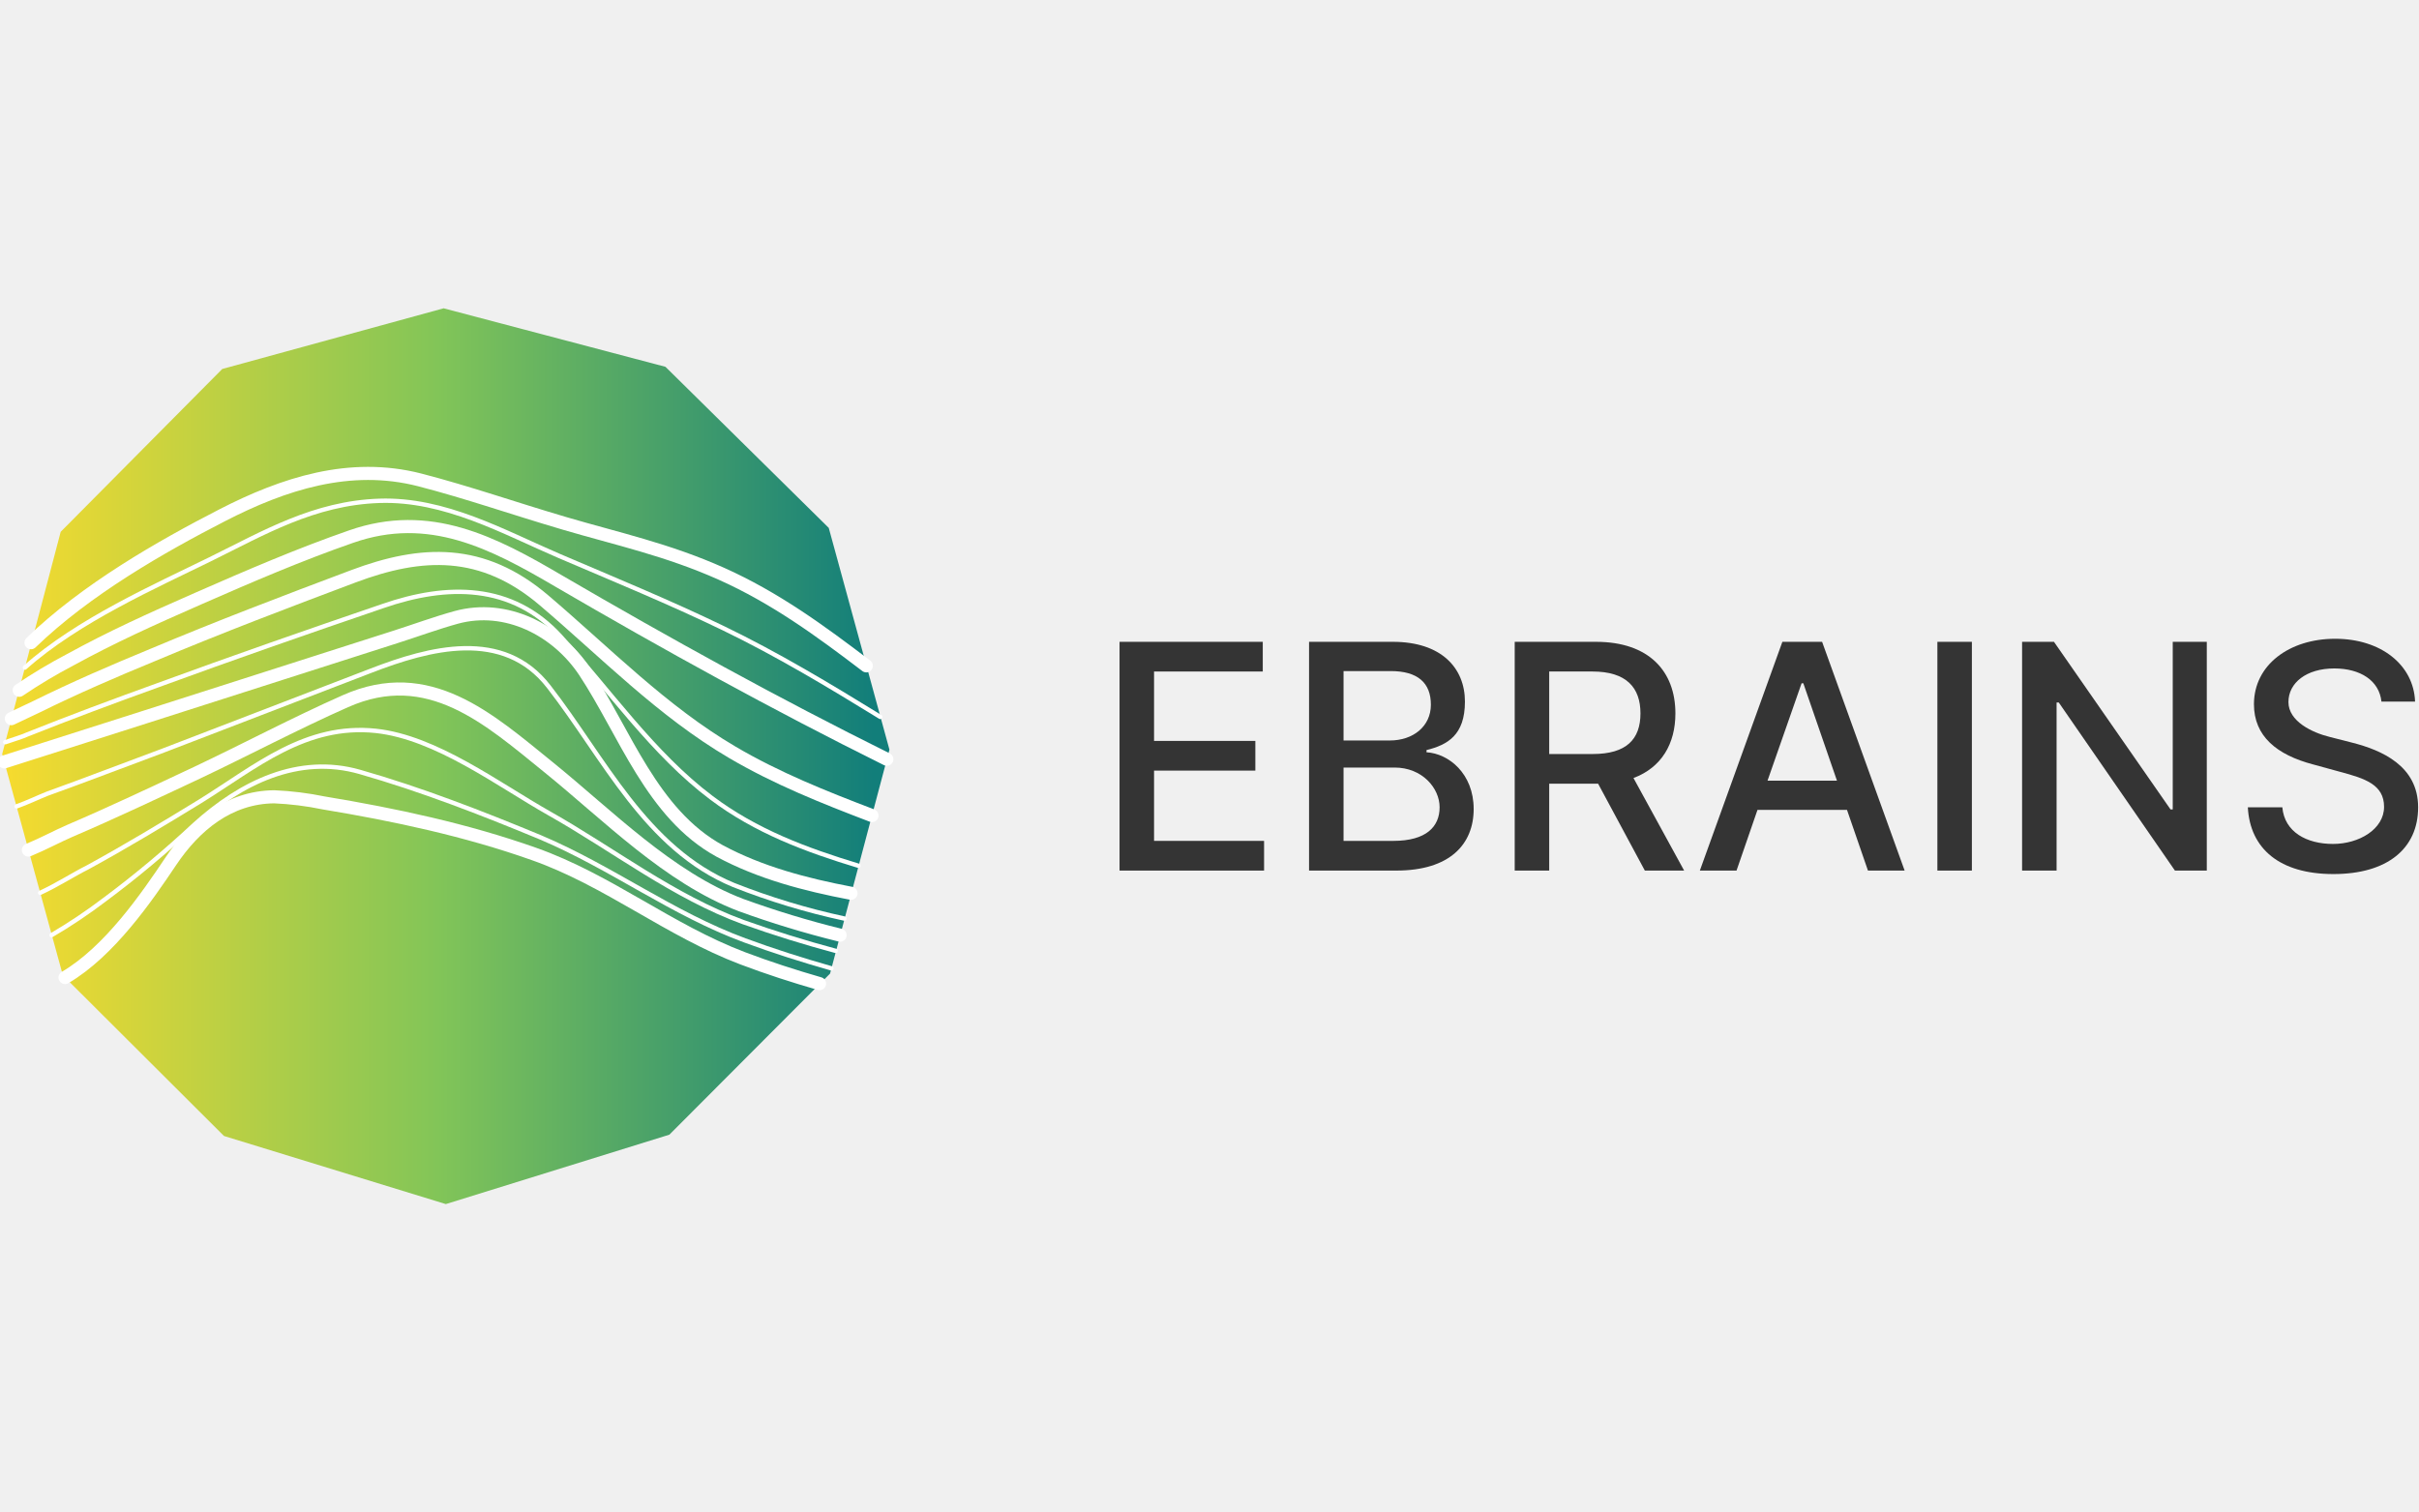
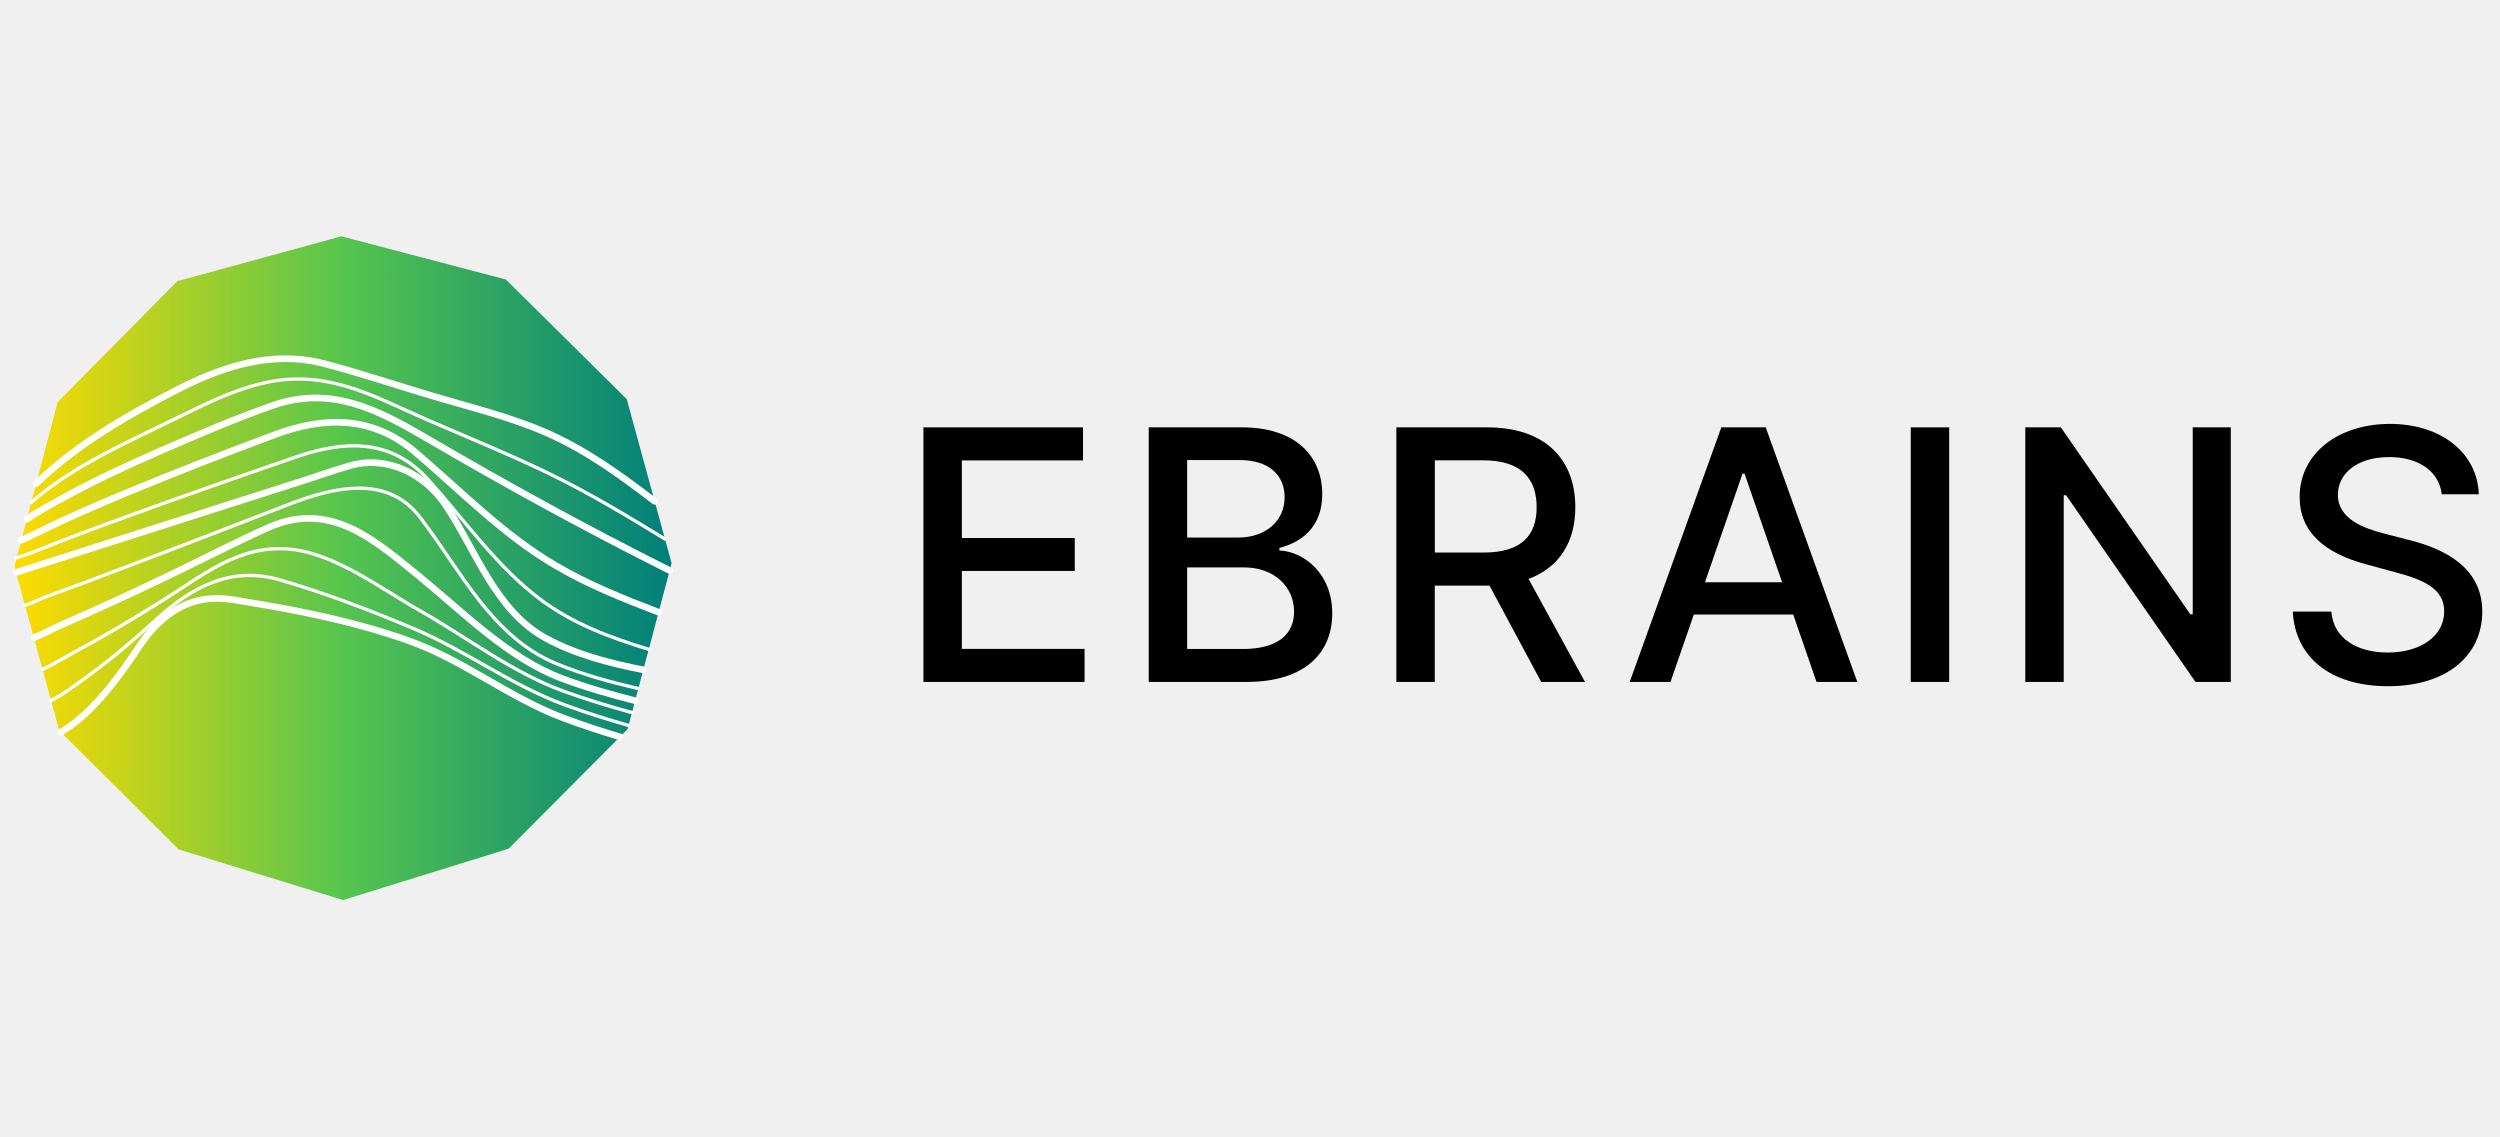
- <svg xmlns="http://www.w3.org/2000/svg" width="160" height="100" aria-labelledby="box" viewBox="0 0 554 205" role="presentation" fill="none" preserveAspectRatio="xMinYMid meet">
+ <svg xmlns="http://www.w3.org/2000/svg" width="220" height="100" viewBox="0 0 226 60" fill="none">
+   <path d="M83.478 17.27H97.905V20.259H86.952V27.272H97.157V30.25H86.952V37.295H98.043V40.284H83.478V17.27Z" fill="currentColor" />
+   <path d="M103.845 17.27H112.272C117.171 17.27 119.532 19.912 119.532 23.314C119.532 26.193 117.765 27.63 115.657 28.169V28.395C117.936 28.516 120.435 30.53 120.435 34.092C120.435 37.62 118.018 40.284 112.668 40.284H103.845V17.27ZM111.975 27.228C114.314 27.228 116.13 25.813 116.13 23.584C116.13 21.674 114.815 20.226 112.063 20.226H107.318V27.228H111.975ZM112.332 37.306C115.668 37.306 116.984 35.859 116.984 33.921C116.984 31.73 115.244 29.93 112.454 29.93H107.318V37.301H112.332V37.306Z" fill="currentColor" />
+   <path d="M126.237 17.27H134.438C139.777 17.27 142.409 20.248 142.409 24.487C142.409 27.575 141.005 29.925 138.181 30.971L143.284 40.284H139.326L134.653 31.576C134.576 31.576 134.504 31.576 134.427 31.576H129.704V40.284H126.231V17.27H126.237ZM134.113 28.587C137.499 28.587 138.913 27.079 138.913 24.487C138.913 21.878 137.499 20.248 134.069 20.248H129.71V28.587H134.113V28.587Z" fill="currentColor" />
+   <path d="M147.324 40.284L155.608 17.27H159.621L167.9 40.284H164.212L162.109 34.191H153.12L151.012 40.284H147.324ZM161.102 31.273L157.705 21.454H157.524L154.127 31.273H161.102V31.273Z" fill="currentColor" />
+   <path d="M176.206 40.284H172.732V17.27H176.206V40.284Z" fill="currentColor" />
+   <path d="M201.664 40.284H198.471L186.774 23.402H186.56V40.284H183.086V17.27H186.301L198.009 34.174H198.223V17.27H201.664V40.284V40.284Z" fill="currentColor" />
+   <path d="M215.964 19.956C213.135 19.956 211.346 21.404 211.346 23.364C211.335 25.566 213.729 26.408 215.529 26.87L217.775 27.453C220.698 28.175 224.397 29.782 224.397 33.927C224.397 37.824 221.281 40.67 215.876 40.67C210.718 40.67 207.493 38.093 207.267 33.927H210.752C210.955 36.431 213.179 37.626 215.854 37.626C218.81 37.626 220.957 36.145 220.957 33.894C220.957 31.846 219.058 31.037 216.597 30.387L213.878 29.644C210.179 28.642 207.889 26.765 207.889 23.562C207.889 19.593 211.429 16.956 216.047 16.956C220.72 16.956 223.979 19.632 224.083 23.32H220.737C220.483 21.195 218.606 19.956 215.964 19.956Z" fill="currentColor" />
+   <path d="M30.861 0L16.03 4.055L5.214 14.982L1.304 29.852L5.359 44.684L16.158 55.426L31.012 60L45.988 55.354L56.731 44.555L60.713 29.551L56.658 14.72L45.731 3.904L30.861 0Z" fill="url(#paint0_linear)" />
+   <path d="M56.045 45.247C54.316 44.734 52.598 44.17 50.907 43.534C45.96 41.666 41.899 38.314 36.93 36.551C32.373 34.934 27.587 33.924 22.823 33.143C21.747 32.965 20.626 32.725 19.533 32.73C16.482 32.753 14.195 34.644 12.594 37.059C10.926 39.574 8.483 43.06 5.505 44.828" stroke="white" stroke-width="0.6" stroke-miterlimit="10" stroke-linecap="round" stroke-linejoin="round" />
+   <path d="M56.82 44.215C54.873 43.663 52.938 43.055 51.036 42.352C46.194 40.567 42.106 37.444 37.348 35.441C33.416 33.79 29.355 32.228 25.255 31.046C20.866 29.78 17.285 31.749 14.167 34.599C12.237 36.367 10.24 38.068 8.132 39.613C7.117 40.355 5.901 41.292 4.607 41.973" stroke="white" stroke-width="0.3" stroke-miterlimit="10" stroke-linecap="round" stroke-linejoin="round" />
+   <path d="M57.132 43.055C55.041 42.486 52.971 41.855 50.93 41.114C46.283 39.423 42.245 36.267 37.956 33.84C34.531 31.91 30.376 28.731 26.343 28.296C21.641 27.788 18.305 30.683 14.574 32.998C12.086 34.543 9.576 36.054 6.994 37.443C6.079 37.934 4.98 38.626 3.848 39.145" stroke="white" stroke-width="0.3" stroke-miterlimit="10" stroke-linecap="round" stroke-linejoin="round" />
+   <path d="M57.417 41.978C55.175 41.415 52.955 40.779 50.79 39.965C45.932 38.141 41.849 33.957 37.883 30.728C33.884 27.476 29.868 23.834 24.285 26.316C20.927 27.811 17.664 29.54 14.345 31.107C11.528 32.44 8.701 33.757 5.839 34.995C5.03 35.341 4.054 35.882 3.067 36.283" stroke="white" stroke-width="0.6" stroke-miterlimit="10" stroke-linecap="round" stroke-linejoin="round" />
+   <path d="M57.707 40.885C55.186 40.299 52.687 39.619 50.294 38.632C44.415 36.205 41.582 30.075 37.923 25.34C34.883 21.407 29.863 22.774 26.009 24.269C21.373 26.065 16.738 27.855 12.092 29.618C9.509 30.6 6.921 31.581 4.322 32.524C3.725 32.741 3 33.098 2.27 33.377" stroke="white" stroke-width="0.3" stroke-miterlimit="10" stroke-linecap="round" stroke-linejoin="round" />
+   <path d="M58.159 39.19C55.091 38.587 52.051 37.806 49.357 36.339C44.811 33.868 43.048 28.441 40.304 24.325C38.43 21.514 35.061 19.79 31.72 20.71C30.342 21.09 28.987 21.586 27.626 22.021C22.02 23.812 16.42 25.602 10.815 27.392C7.697 28.391 4.573 29.384 1.455 30.382" stroke="white" stroke-width="0.6" stroke-miterlimit="10" stroke-linecap="round" stroke-linejoin="round" />
+   <path d="M58.65 37.338C55.163 36.278 51.772 35.023 48.782 32.775C44.9 29.852 41.933 25.569 38.698 21.982C35.329 18.245 31.101 18.457 26.806 19.93C21.747 21.67 16.694 23.432 11.668 25.262C8.762 26.316 5.856 27.387 2.989 28.547C2.61 28.703 2.074 28.865 1.511 29.06" stroke="white" stroke-width="0.3" stroke-miterlimit="10" stroke-linecap="round" stroke-linejoin="round" />
+   <path d="M59.536 33.98C56.335 32.758 53.161 31.486 50.194 29.741C45.503 26.98 41.704 23.058 37.582 19.544C33.689 16.226 29.411 16.231 24.809 17.944C20.308 19.622 15.823 21.357 11.389 23.203C8.751 24.302 6.124 25.429 3.564 26.701C3.078 26.941 2.504 27.197 1.918 27.482" stroke="white" stroke-width="0.6" stroke-miterlimit="10" stroke-linecap="round" stroke-linejoin="round" />
+   <path d="M60.54 30.209C53.077 26.478 45.809 22.484 38.592 18.267C34.197 15.696 29.941 13.437 24.659 15.289C21.212 16.494 17.826 17.949 14.479 19.411C11.562 20.683 8.656 22.021 5.867 23.555C4.785 24.152 3.541 24.793 2.431 25.574" stroke="white" stroke-width="0.6" stroke-miterlimit="10" stroke-linecap="round" stroke-linejoin="round" />
+   <path d="M60.111 27.364C56.675 25.262 53.233 23.187 49.591 21.424C45.988 19.678 42.256 18.167 38.586 16.572C34.676 14.87 30.95 12.762 26.561 12.901C22.511 13.03 18.774 15.066 15.204 16.8C11.25 18.73 6.363 20.917 2.827 24.062" stroke="white" stroke-width="0.3" stroke-miterlimit="10" stroke-linecap="round" stroke-linejoin="round" />
+   <path d="M59.185 23.956C56.117 21.608 53.072 19.383 49.468 17.788C46.127 16.309 42.48 15.445 38.988 14.402C35.753 13.437 32.534 12.349 29.266 11.501C24.597 10.291 20.146 11.747 16.03 13.855C11.618 16.12 6.904 18.819 3.245 22.384" stroke="white" stroke-width="0.6" stroke-miterlimit="10" stroke-linecap="round" stroke-linejoin="round" />
  <defs>
-     <linearGradient id="linear-gradient" x1="0.50" y1="100" x2="200" y2="100" gradientUnits="userSpaceOnUse">
-       <stop offset="0" stop-color="#f7db2e" />
-       <stop offset="0.5" stop-color="#82c558" />
-       <stop offset="1" stop-color="#127e7a" />
+     <linearGradient id="paint0_linear" x1="1.306" y1="30" x2="60.712" y2="30" gradientUnits="userSpaceOnUse">
+       <stop stop-color="#FFDB00" />
+       <stop offset="0.5" stop-color="#56C54E" />
+       <stop offset="1" stop-color="#007F7B" />
    </linearGradient>
  </defs>
-   <g>
-     <polyline points="101.6 0 50.9 13.9 13.9 51.2 0.5 102.1 14.4 152.8 51.3 189.6 102.1 205.2 153.3 189.3 190.1 152.4 203.7 101.1 189.8 50.3 152.4 13.4 101.6 0" style="fill: url(#linear-gradient);" />
-     <g>
-       <path d="M256.4,76.4h32.8v6.8H264.3V99.1h23.2v6.8H264.3V122h25.2v6.8H256.4Z" style="fill: #343434;" />
-       <path d="M299.8,76.4H319c11.1,0,16.5,6,16.5,13.7s-4,9.9-8.8,11.1v.5c5.1.3,10.8,4.9,10.8,13s-5.5,14.1-17.7,14.1h-20ZM318.3,99c5.3,0,9.4-3.2,9.4-8.2s-3-7.7-9.2-7.7H307.7V99Zm.8,23c7.6,0,10.6-3.3,10.6-7.7s-4-9.1-10.3-9.1H307.7V122Z" style="fill: #343434;" />
-       <path d="M346.9,76.4h18.6c12.2,0,18.2,6.8,18.2,16.4,0,7-3.2,12.4-9.6,14.8l11.6,21.2h-9L366,108.9H354.8v19.9h-7.9Zm17.9,25.7c7.7,0,10.9-3.4,10.9-9.3s-3.2-9.6-11-9.6h-9.9v18.9Z" style="fill: #343434;" />
-       <path d="M389.3,128.8l18.9-52.4h9.1l18.9,52.4h-8.4L423,114.9H402.5l-4.8,13.9Zm31.4-20.6L413,85.9h-.4l-7.8,22.3Z" style="fill: #343434;" />
-       <path d="M451.6,128.8h-7.9V76.4h7.9Z" style="fill: #343434;" />
-       <path d="M505.4,128.8h-7.3L471.5,90.3H471v38.5h-7.9V76.4h7.3l26.7,38.4h.5V76.4h7.8Z" style="fill: #343434;" />
-       <path d="M534.6,82.5c-6.4,0-10.5,3.3-10.5,7.7s5.4,7,9.5,8l5.1,1.3c6.7,1.7,15.1,5.3,15.1,14.8s-7.1,15.3-19.4,15.3-19.1-5.8-19.6-15.3h7.9c.5,5.7,5.6,8.4,11.6,8.4s11.7-3.4,11.7-8.5-4.4-6.5-10-8l-6.2-1.7c-8.4-2.2-13.6-6.5-13.6-13.8,0-9,8.1-15,18.6-15s18,6,18.3,14.4h-7.7C544.9,85.3,540.6,82.5,534.6,82.5Z" style="fill: #343434;" />
-     </g>
-     <g>
-       <path d="M187.7,154.7c-5.9-1.7-11.8-3.6-17.6-5.8-16.9-6.4-30.8-17.9-47.8-23.9-15.5-5.5-31.9-9-48.2-11.7a71.2,71.2,0,0,0-11.3-1.4c-10.4.1-18.2,6.6-23.7,14.8s-14,20.6-24.2,26.6" style="fill: none; stroke: #ffffff; stroke-linecap: round; stroke-linejoin: round; stroke-width: 3px;" />
-       <path d="M190.4,151.2c-6.7-1.9-13.3-4-19.8-6.4-16.6-6.1-30.5-16.7-46.8-23.6-13.5-5.6-27.4-11-41.4-15s-27.2,2.4-37.9,12.1a240.6,240.6,0,0,1-20.6,17.2,121,121,0,0,1-12.1,8.1" style="fill: none; stroke: #ffffff; stroke-linecap: round; stroke-linejoin: round;" />
-       <path d="M191.4,147.2c-7.1-1.9-14.2-4.1-21.2-6.6-15.9-5.8-29.7-16.6-44.4-24.9-11.7-6.6-25.9-17.4-39.7-18.9C70,95.1,58.6,105,45.9,112.9c-8.5,5.2-17.1,10.4-25.9,15.2-3.2,1.6-6.9,4-10.8,5.8" style="fill: none; stroke: #ffffff; stroke-linecap: round; stroke-linejoin: round;" />
-       <path d="M192.4,143.6a220.2,220.2,0,0,1-22.7-6.9c-16.6-6.3-30.5-20.6-44.1-31.6S98.2,81.5,79.1,90c-11.5,5.1-22.6,11-34,16.4-9.6,4.5-19.3,9.1-29.1,13.3-2.8,1.2-6.1,3-9.5,4.4" style="fill: none; stroke: #ffffff; stroke-linecap: round; stroke-linejoin: round; stroke-width: 3px;" />
-       <path d="M193.4,139.8a161.6,161.6,0,0,1-25.4-7.7c-20.1-8.3-29.7-29.2-42.3-45.4C115.3,73.2,98.2,77.9,85,83L37.4,101.3c-8.9,3.3-17.7,6.7-26.6,9.9-2,.8-4.5,2-7,2.9" style="fill: none; stroke: #ffffff; stroke-linecap: round; stroke-linejoin: round;" />
-       <path d="M194.9,134c-10.5-2-20.8-4.7-30.1-9.7-15.5-8.5-21.6-27-30.9-41.1-6.4-9.6-18-15.5-29.4-12.4-4.7,1.3-9.3,3-14,4.5L33,93.7,1,103.9" style="fill: none; stroke: #ffffff; stroke-linecap: round; stroke-linejoin: round; stroke-width: 3px;" />
-       <path d="M196.6,127.7c-11.9-3.6-23.5-7.9-33.7-15.6-13.3-10-23.4-24.7-34.5-36.9s-26-12.1-40.7-7C70.4,74.1,53.2,80.1,36,86.4,26,90,16.1,93.7,6.3,97.6c-1.3.6-3.1,1.1-5.1,1.8" style="fill: none; stroke: #ffffff; stroke-linecap: round; stroke-linejoin: round;" />
-       <path d="M199.7,116.2c-11-4.2-21.8-8.5-32-14.5-16-9.4-29-22.8-43.1-34.8s-28-11.4-43.7-5.5S50.2,73,35,79.4C26,83.1,17,87,8.3,91.3L2.6,94" style="fill: none; stroke: #ffffff; stroke-linecap: round; stroke-linejoin: round; stroke-width: 3px;" />
-       <path d="M203.1,103.3C177.5,90.6,152.7,76.9,128,62.5,113,53.7,98.4,46,80.4,52.3,68.6,56.4,57,61.4,45.6,66.4s-20,8.9-29.5,14.1a120.4,120.4,0,0,0-11.7,7" style="fill: none; stroke: #ffffff; stroke-linecap: round; stroke-linejoin: round; stroke-width: 3px;" />
-       <path d="M201.6,93.6c-11.7-7.2-23.5-14.3-35.9-20.3S140.6,62.1,128,56.7,101.9,43.6,86.9,44.1,60.3,51.5,48.1,57.5,17.8,71.5,5.7,82.3" style="fill: none; stroke: #ffffff; stroke-linecap: round; stroke-linejoin: round;" />
-       <path d="M198.4,81.9c-10.5-8-20.9-15.6-33.2-21.1s-23.9-8-35.8-11.5-22.1-7.1-33.3-10c-16-4.1-31.2.9-45.2,8.1S19.7,64.4,7.1,76.6" style="fill: none; stroke: #ffffff; stroke-linecap: round; stroke-linejoin: round; stroke-width: 3px;" />
-     </g>
-   </g>
</svg>
